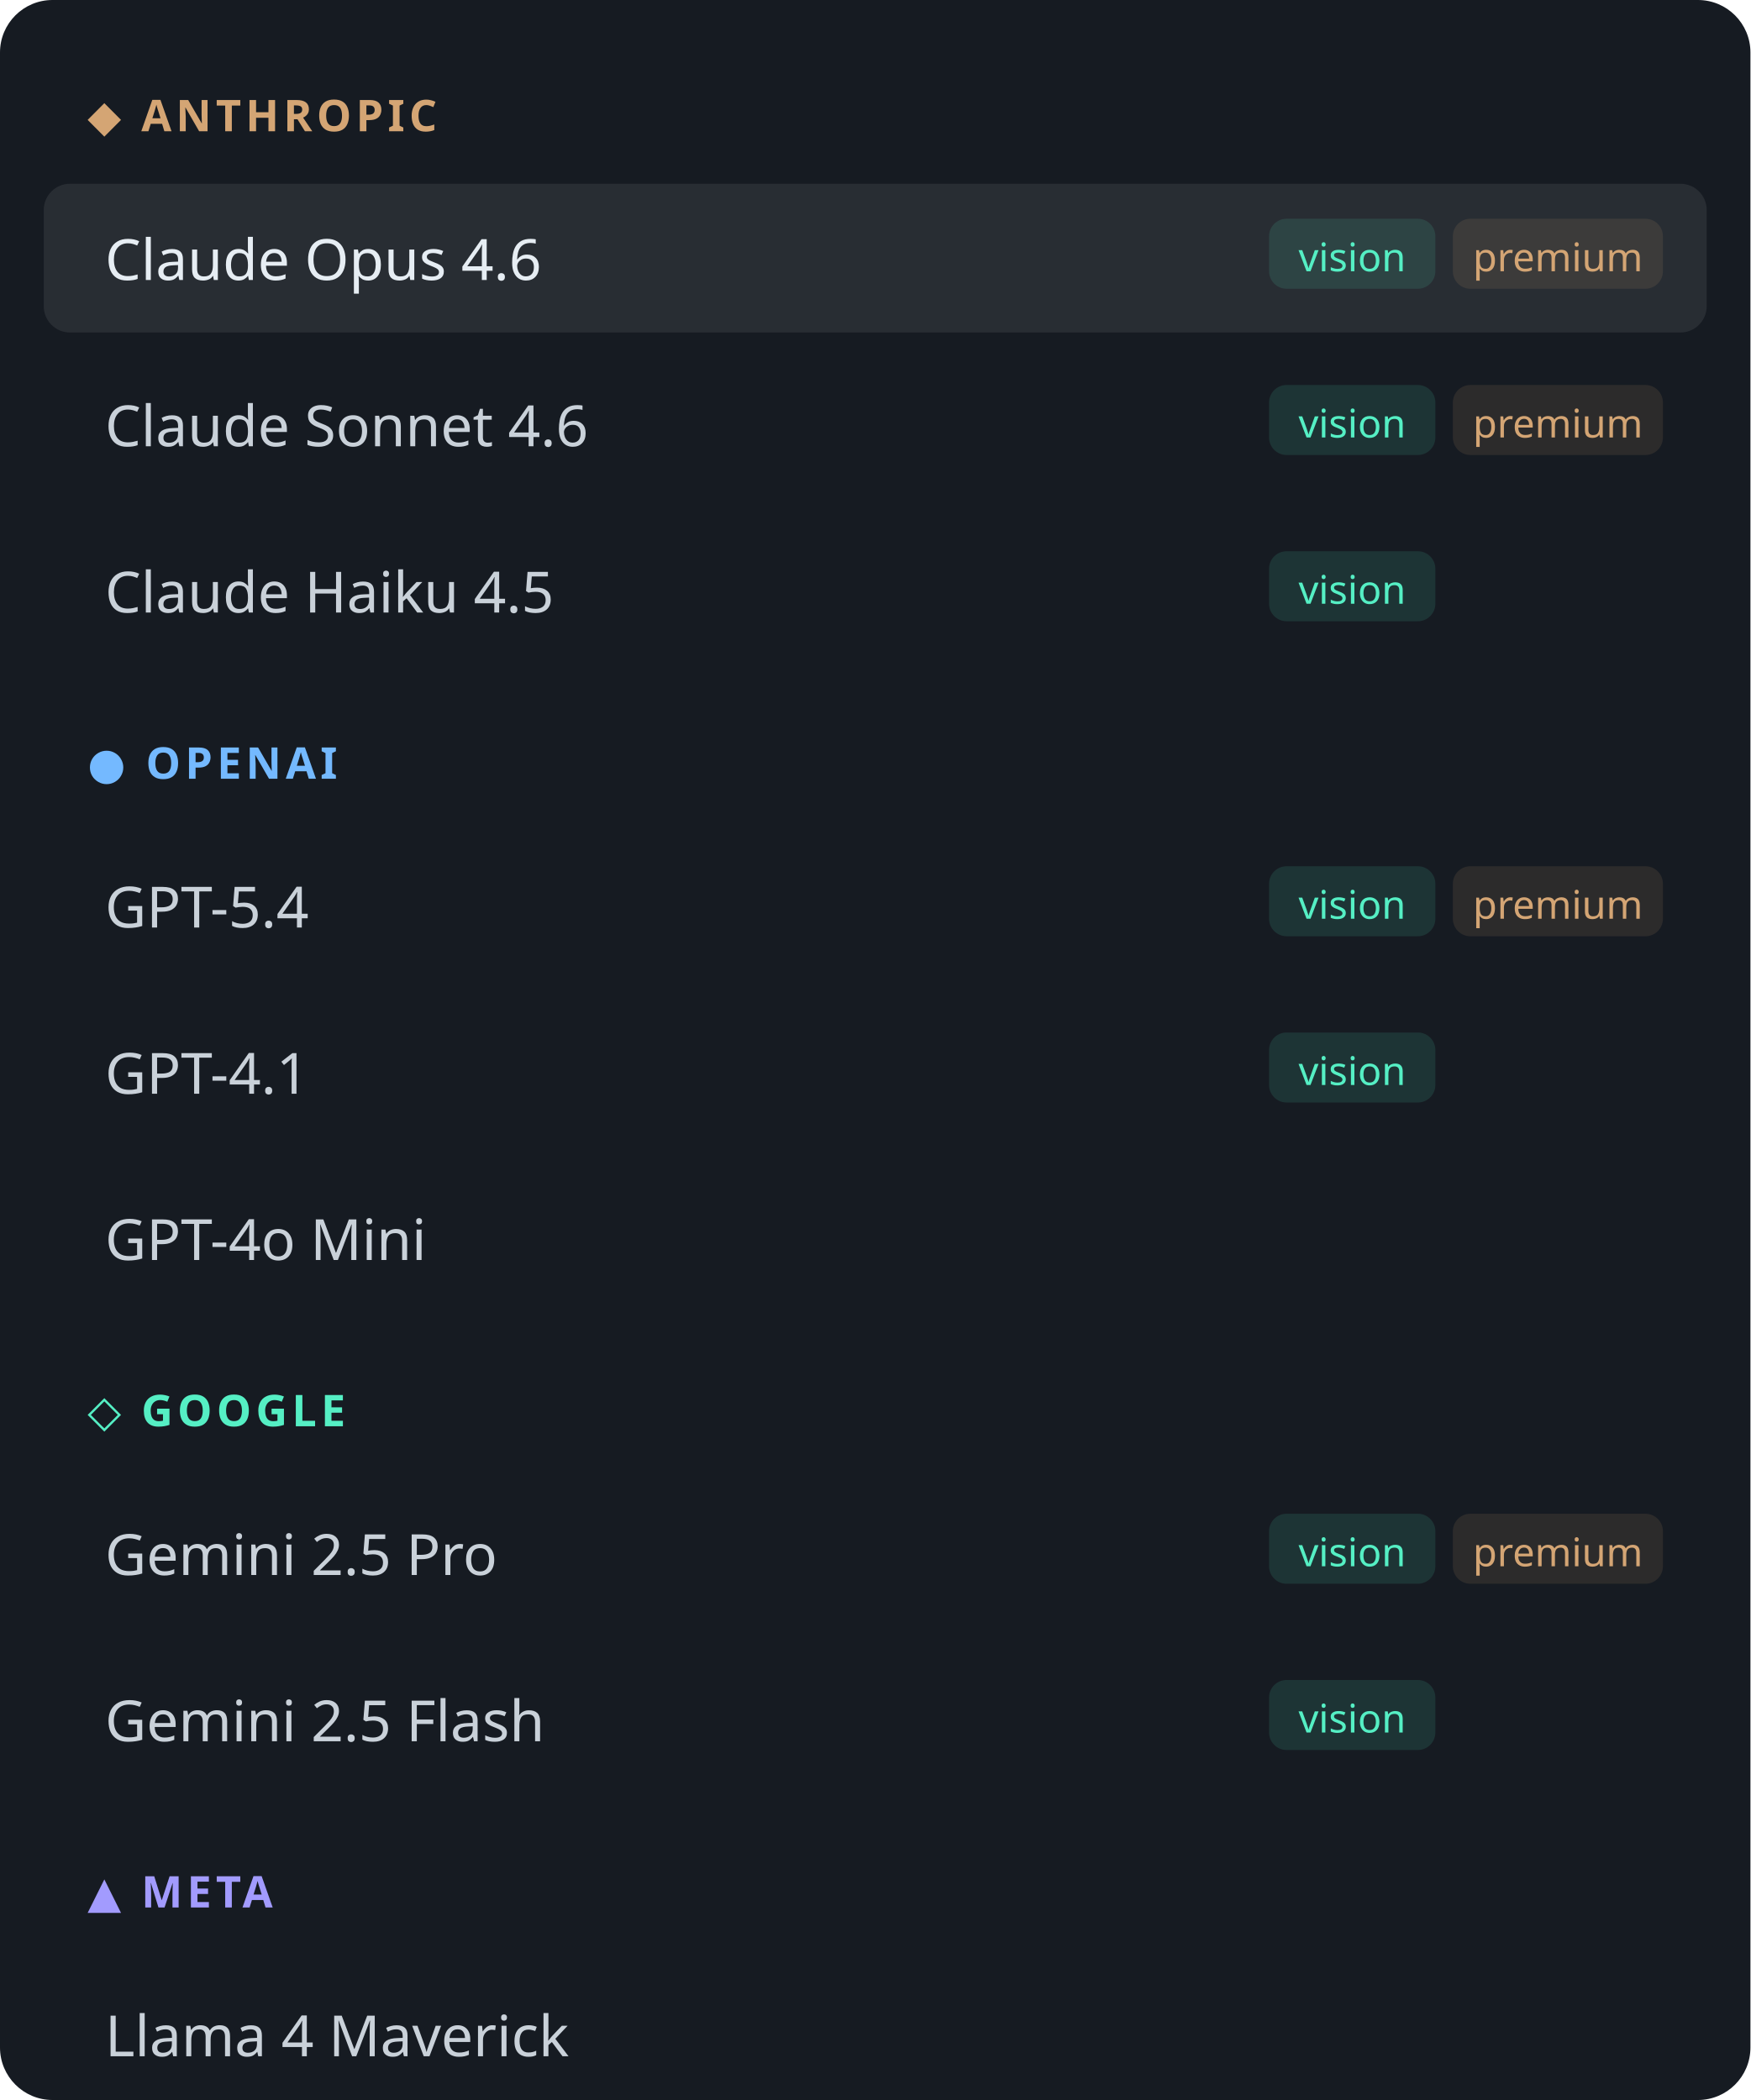
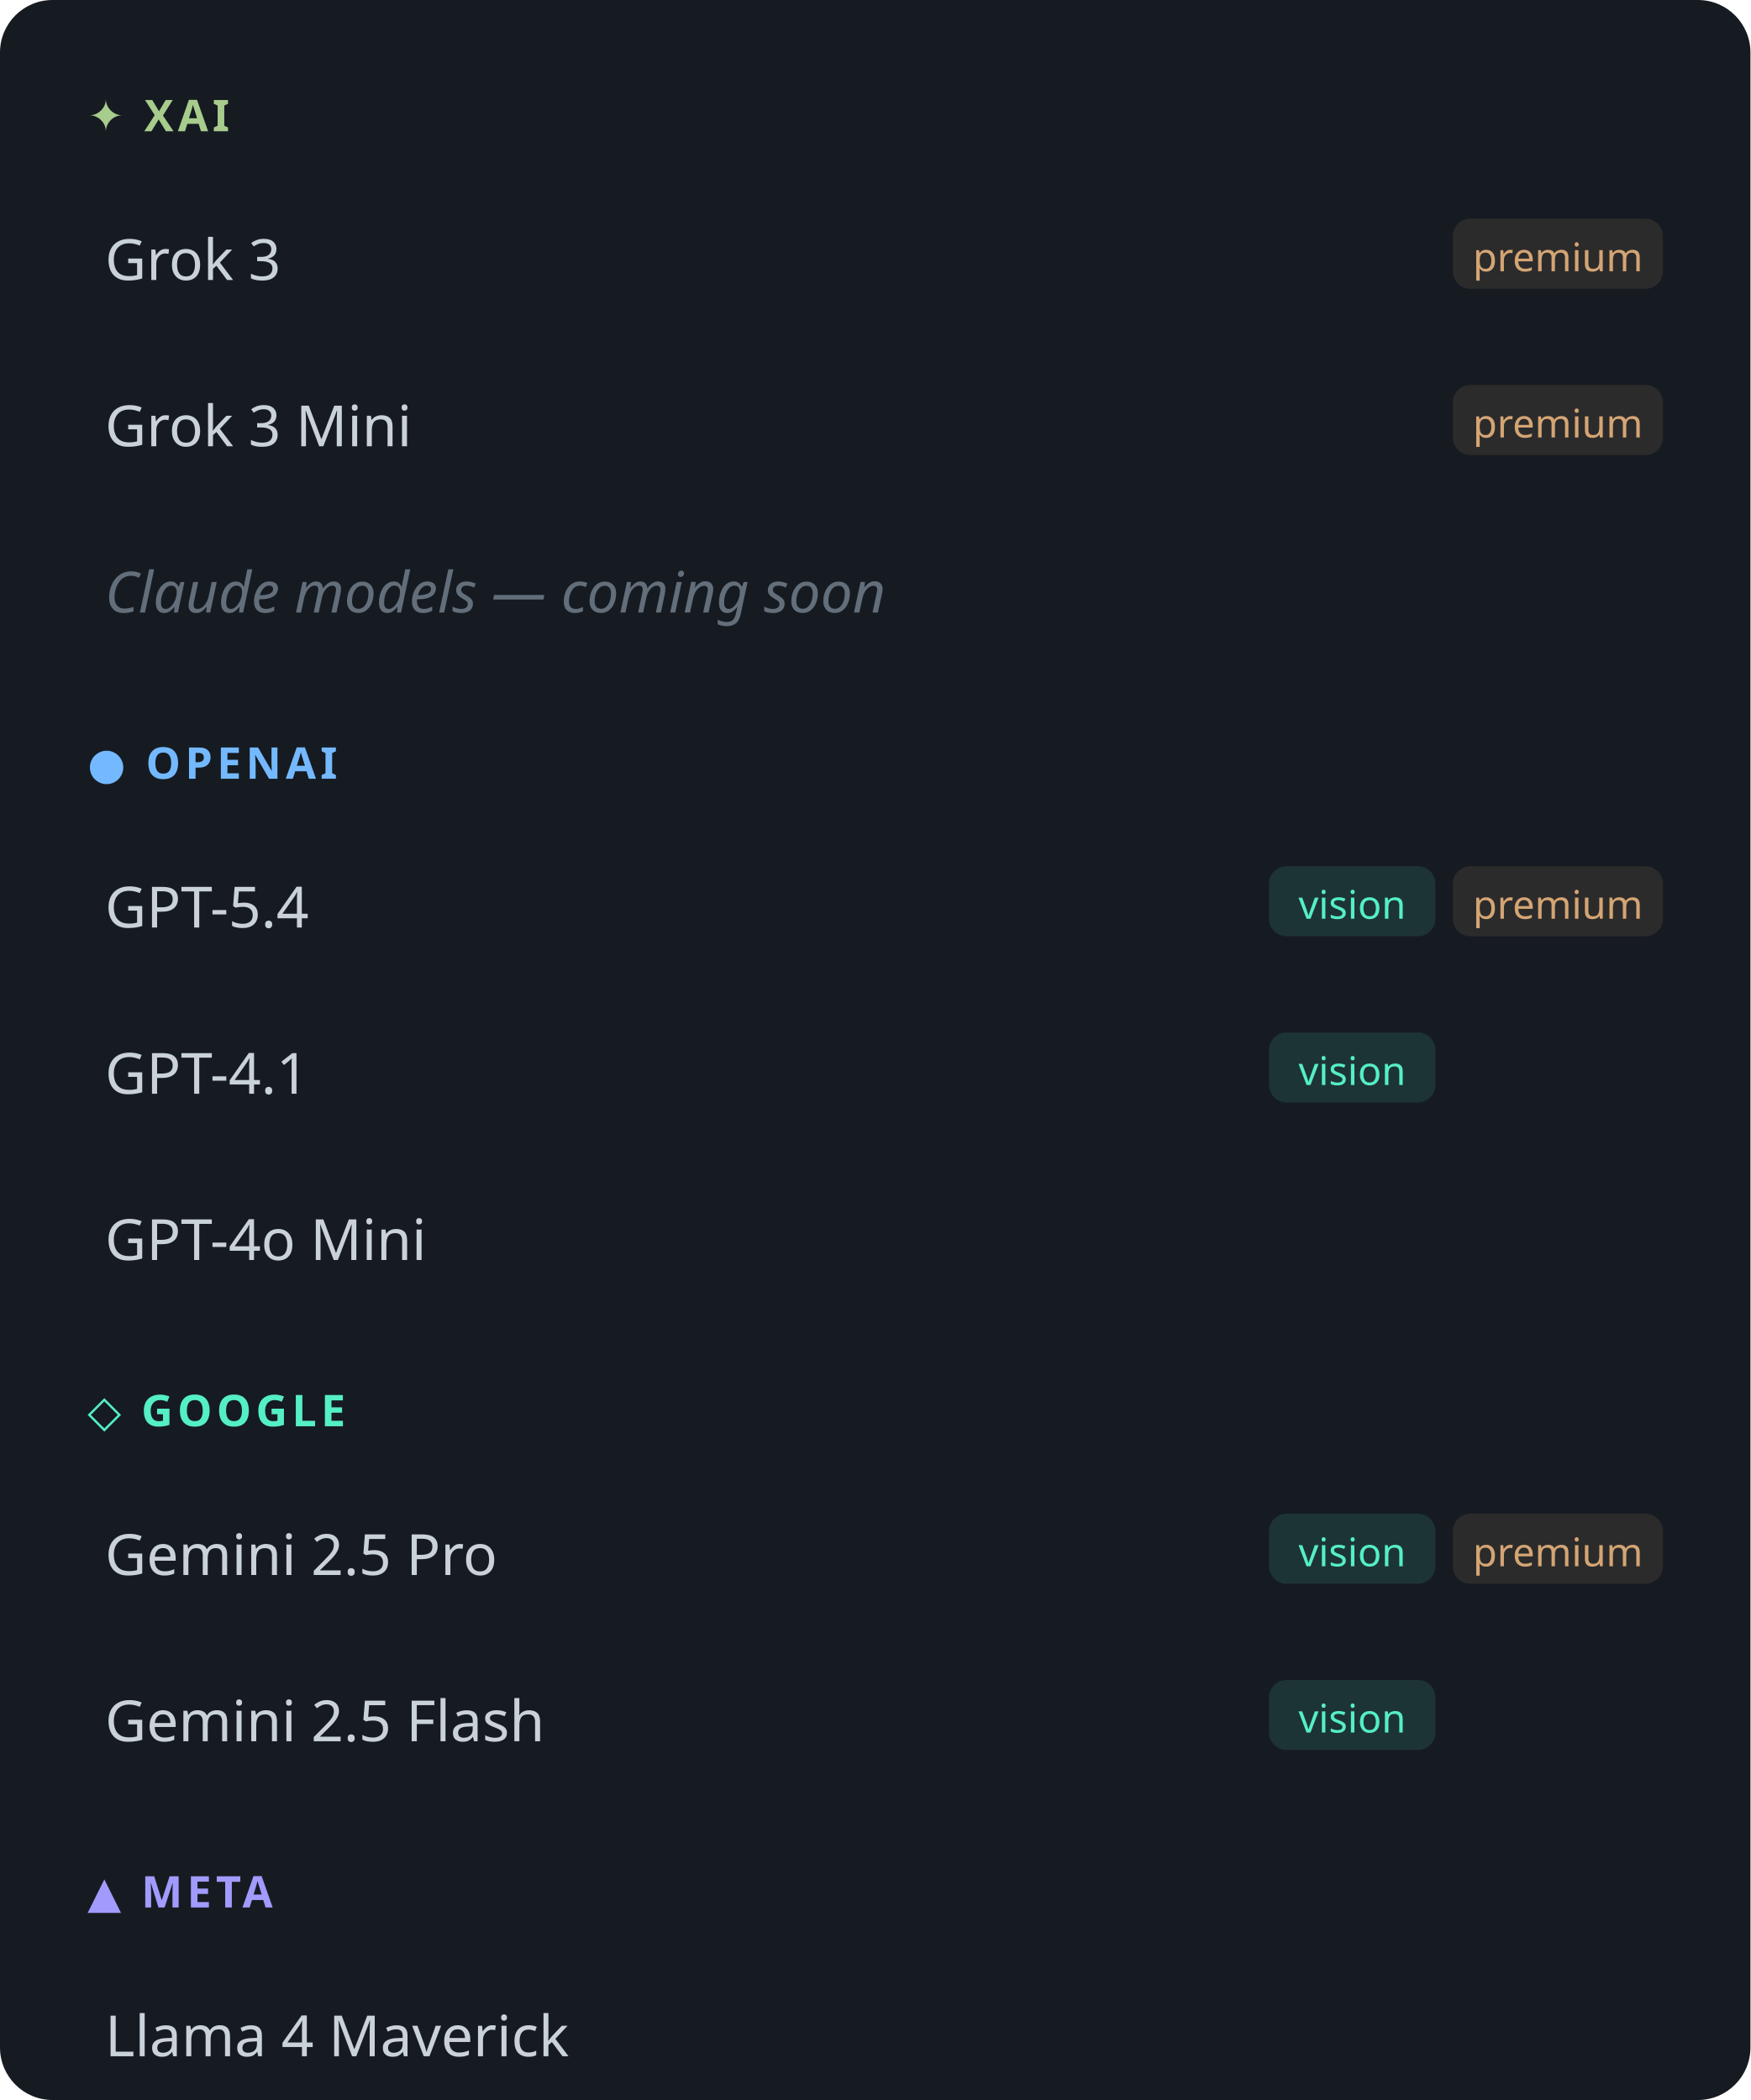
<svg xmlns="http://www.w3.org/2000/svg" width="400" height="480" viewBox="0 0 400 480">
  <rect width="400" height="480" rx="12" fill="#161b22" />
-   <text x="20" y="30" font-family="system-ui,sans-serif" font-size="10" font-weight="600" fill="#d4a574" letter-spacing="1">◆ ANTHROPIC</text>
-   <rect x="10" y="42" width="380" height="34" rx="6" fill="rgba(255,255,255,0.08)" />
-   <text x="24" y="64" font-family="system-ui,sans-serif" font-size="13" fill="#e6edf3">Claude Opus 4.6</text>
-   <rect x="290" y="50" width="38" height="16" rx="4" fill="rgba(85,239,196,0.12)" />
-   <text x="309" y="62" font-family="system-ui,sans-serif" font-size="9" fill="#55efc4" text-anchor="middle">vision</text>
+   <text x="20" y="30" font-family="system-ui,sans-serif" font-size="10" font-weight="600" fill="#a8cc8c" letter-spacing="1">✦ XAI</text>
+   <rect x="10" y="42" width="380" height="34" rx="6" fill="transparent" />
+   <text x="24" y="64" font-family="system-ui,sans-serif" font-size="13" fill="#c9d1d9">Grok 3</text>
  <rect x="332" y="50" width="48" height="16" rx="4" fill="rgba(212,165,116,0.12)" />
  <text x="356" y="62" font-family="system-ui,sans-serif" font-size="9" fill="#d4a574" text-anchor="middle">premium</text>
  <rect x="10" y="80" width="380" height="34" rx="6" fill="transparent" />
-   <text x="24" y="102" font-family="system-ui,sans-serif" font-size="13" fill="#c9d1d9">Claude Sonnet 4.6</text>
-   <rect x="290" y="88" width="38" height="16" rx="4" fill="rgba(85,239,196,0.12)" />
-   <text x="309" y="100" font-family="system-ui,sans-serif" font-size="9" fill="#55efc4" text-anchor="middle">vision</text>
+   <text x="24" y="102" font-family="system-ui,sans-serif" font-size="13" fill="#c9d1d9">Grok 3 Mini</text>
  <rect x="332" y="88" width="48" height="16" rx="4" fill="rgba(212,165,116,0.12)" />
  <text x="356" y="100" font-family="system-ui,sans-serif" font-size="9" fill="#d4a574" text-anchor="middle">premium</text>
  <rect x="10" y="118" width="380" height="34" rx="6" fill="transparent" />
-   <text x="24" y="140" font-family="system-ui,sans-serif" font-size="13" fill="#c9d1d9">Claude Haiku 4.5</text>
-   <rect x="290" y="126" width="38" height="16" rx="4" fill="rgba(85,239,196,0.12)" />
-   <text x="309" y="138" font-family="system-ui,sans-serif" font-size="9" fill="#55efc4" text-anchor="middle">vision</text>
+   <text x="24" y="140" font-family="system-ui,sans-serif" font-size="13" fill="#636e7b" font-style="italic">Claude models — coming soon</text>
  <text x="20" y="178" font-family="system-ui,sans-serif" font-size="10" font-weight="600" fill="#74b9ff" letter-spacing="1">● OPENAI</text>
  <rect x="10" y="190" width="380" height="34" rx="6" fill="transparent" />
  <text x="24" y="212" font-family="system-ui,sans-serif" font-size="13" fill="#c9d1d9">GPT-5.4</text>
  <rect x="290" y="198" width="38" height="16" rx="4" fill="rgba(85,239,196,0.12)" />
  <text x="309" y="210" font-family="system-ui,sans-serif" font-size="9" fill="#55efc4" text-anchor="middle">vision</text>
  <rect x="332" y="198" width="48" height="16" rx="4" fill="rgba(212,165,116,0.12)" />
  <text x="356" y="210" font-family="system-ui,sans-serif" font-size="9" fill="#d4a574" text-anchor="middle">premium</text>
  <rect x="10" y="228" width="380" height="34" rx="6" fill="transparent" />
  <text x="24" y="250" font-family="system-ui,sans-serif" font-size="13" fill="#c9d1d9">GPT-4.1</text>
  <rect x="290" y="236" width="38" height="16" rx="4" fill="rgba(85,239,196,0.12)" />
  <text x="309" y="248" font-family="system-ui,sans-serif" font-size="9" fill="#55efc4" text-anchor="middle">vision</text>
  <rect x="10" y="266" width="380" height="34" rx="6" fill="transparent" />
  <text x="24" y="288" font-family="system-ui,sans-serif" font-size="13" fill="#c9d1d9">GPT-4o Mini</text>
  <text x="20" y="326" font-family="system-ui,sans-serif" font-size="10" font-weight="600" fill="#55efc4" letter-spacing="1">◇ GOOGLE</text>
  <rect x="10" y="338" width="380" height="34" rx="6" fill="transparent" />
  <text x="24" y="360" font-family="system-ui,sans-serif" font-size="13" fill="#c9d1d9">Gemini 2.5 Pro</text>
  <rect x="290" y="346" width="38" height="16" rx="4" fill="rgba(85,239,196,0.12)" />
  <text x="309" y="358" font-family="system-ui,sans-serif" font-size="9" fill="#55efc4" text-anchor="middle">vision</text>
  <rect x="332" y="346" width="48" height="16" rx="4" fill="rgba(212,165,116,0.12)" />
  <text x="356" y="358" font-family="system-ui,sans-serif" font-size="9" fill="#d4a574" text-anchor="middle">premium</text>
  <rect x="10" y="376" width="380" height="34" rx="6" fill="transparent" />
  <text x="24" y="398" font-family="system-ui,sans-serif" font-size="13" fill="#c9d1d9">Gemini 2.5 Flash</text>
  <rect x="290" y="384" width="38" height="16" rx="4" fill="rgba(85,239,196,0.12)" />
  <text x="309" y="396" font-family="system-ui,sans-serif" font-size="9" fill="#55efc4" text-anchor="middle">vision</text>
  <text x="20" y="436" font-family="system-ui,sans-serif" font-size="10" font-weight="600" fill="#a29bfe" letter-spacing="1">▲ META</text>
  <rect x="10" y="448" width="380" height="34" rx="6" fill="transparent" />
  <text x="24" y="470" font-family="system-ui,sans-serif" font-size="13" fill="#c9d1d9">Llama 4 Maverick</text>
</svg>
